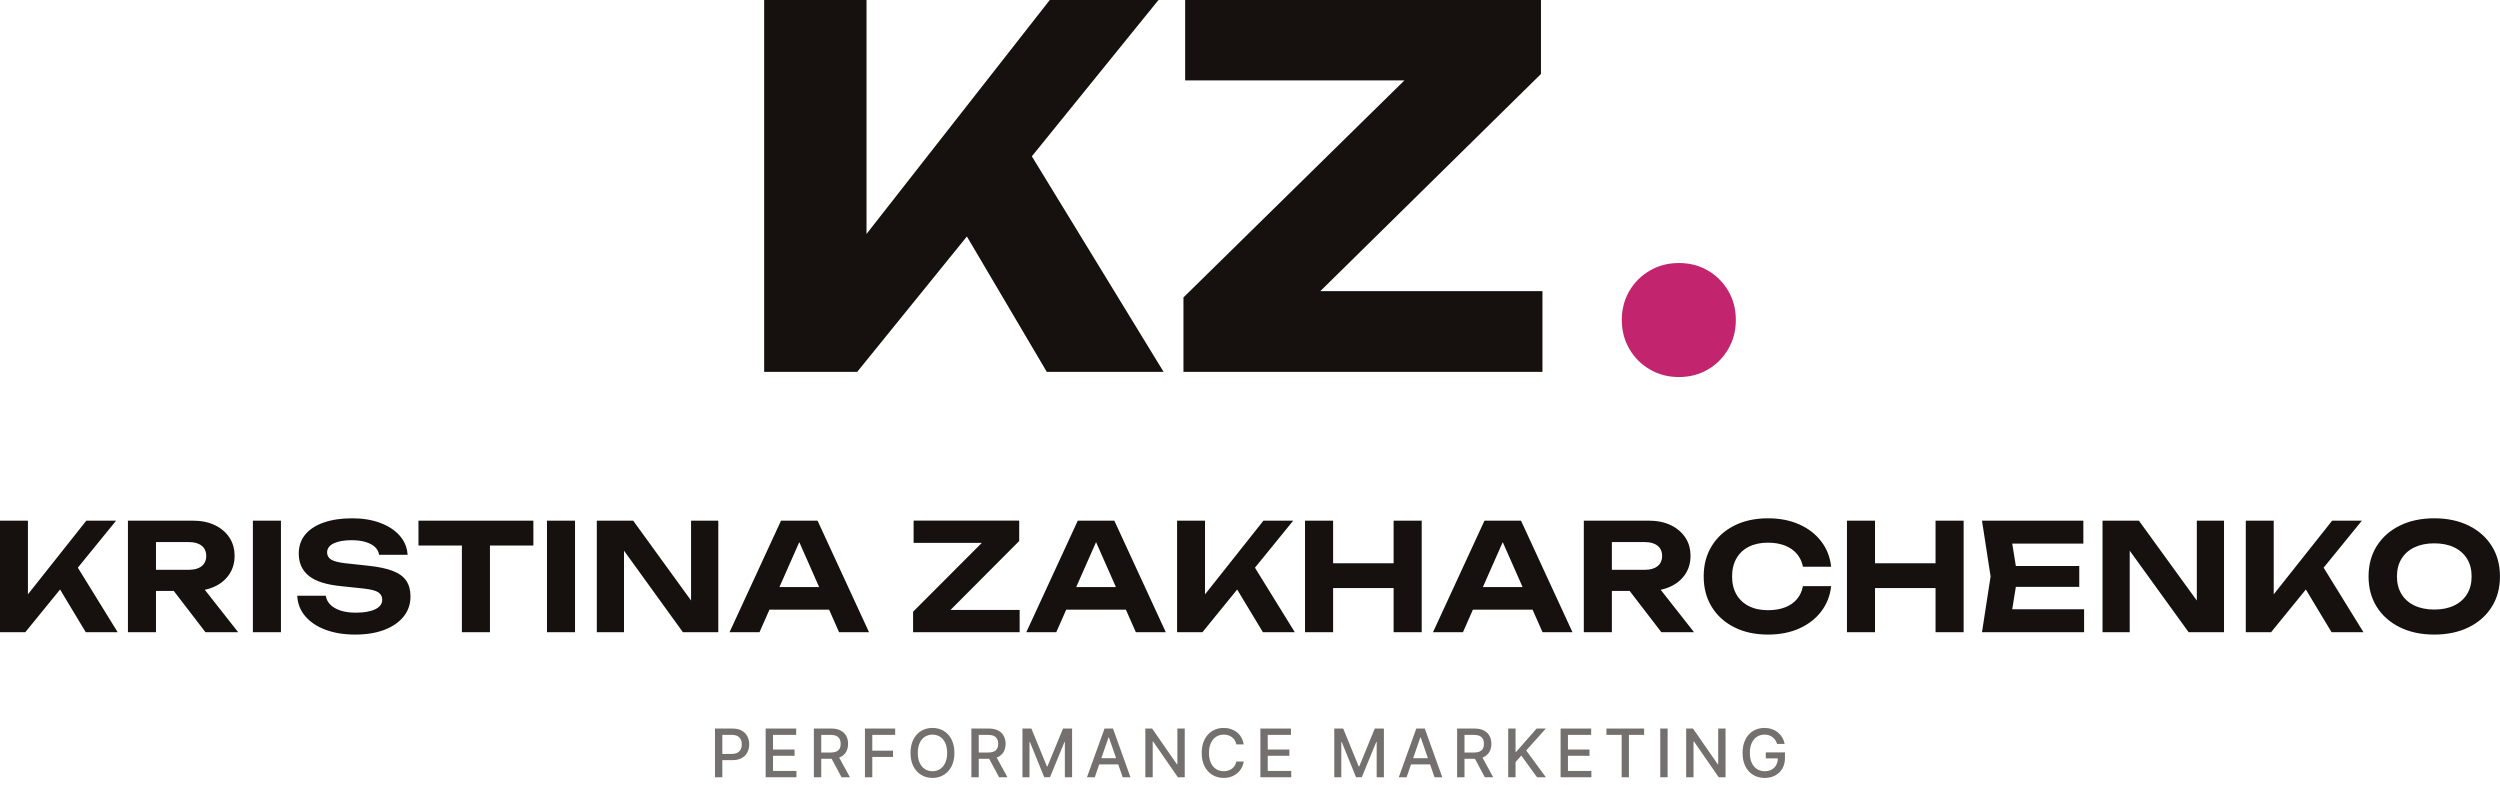
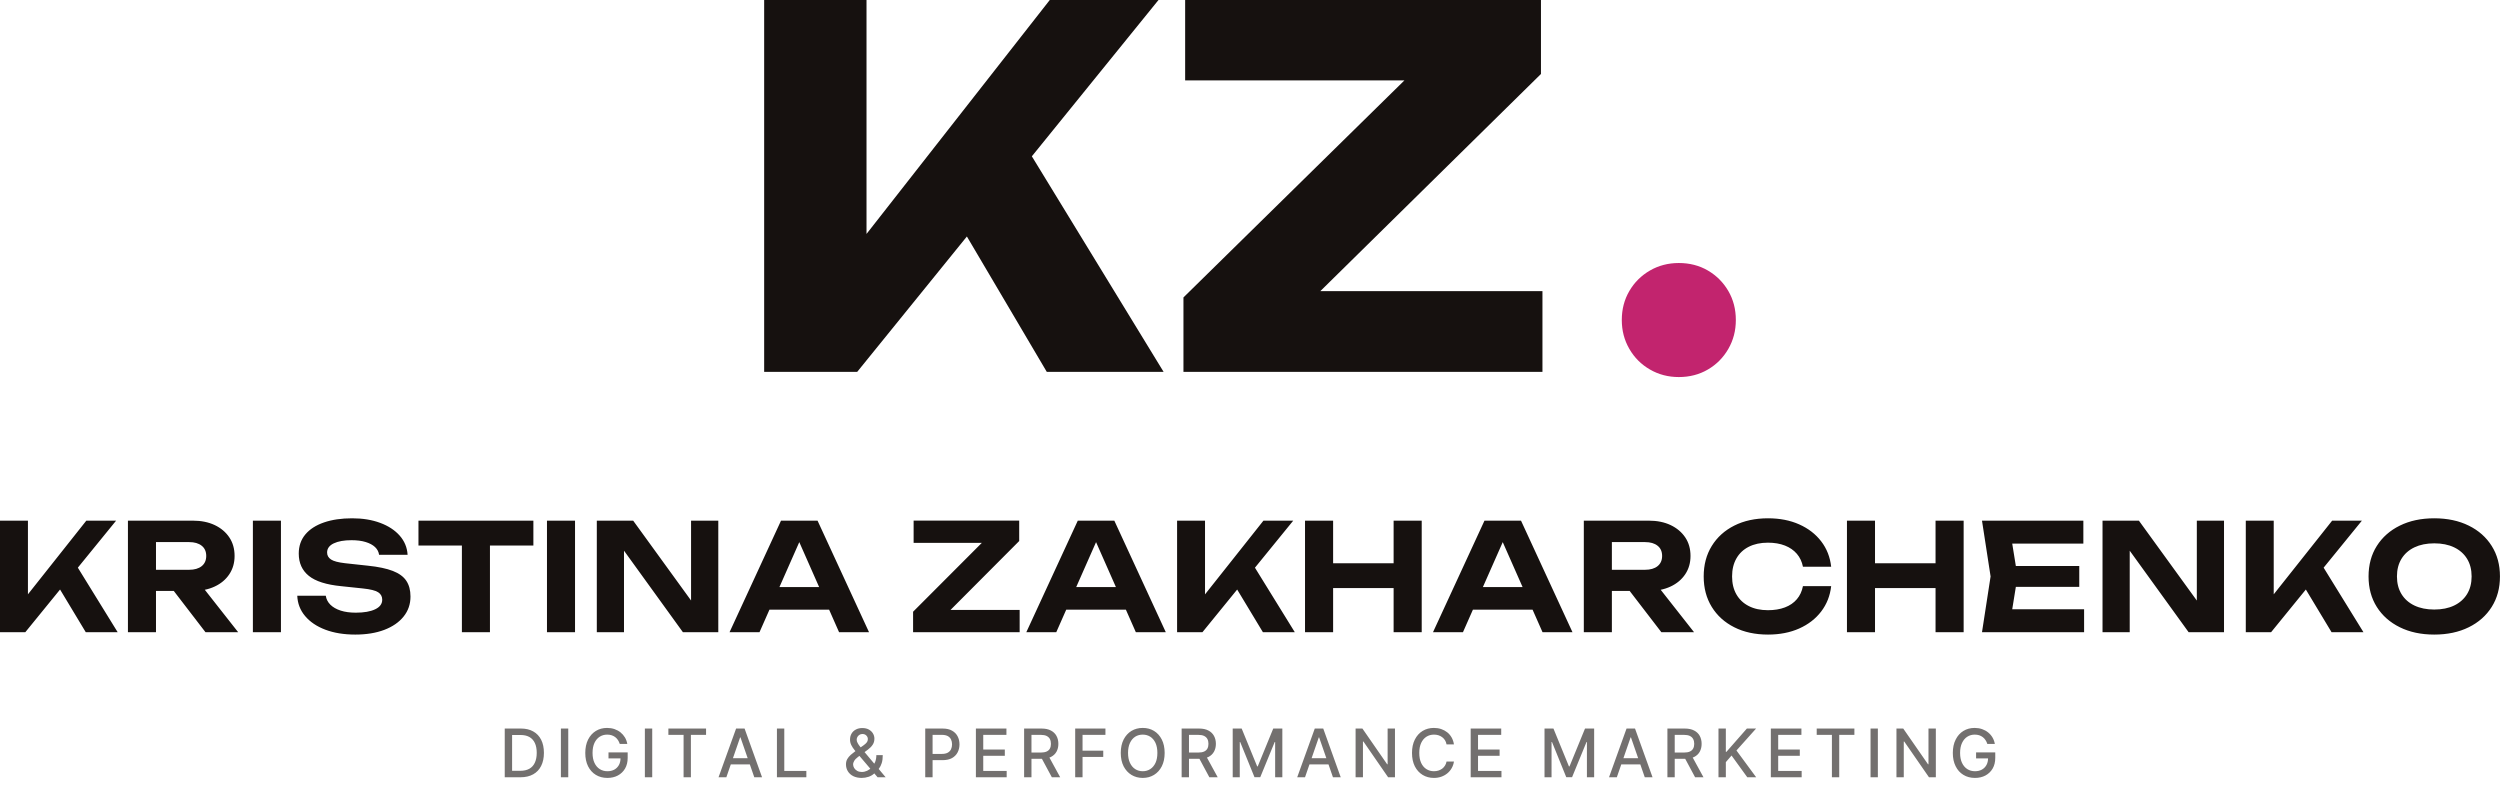
<svg xmlns="http://www.w3.org/2000/svg" width="605.01" height="192.15" viewBox="0 0 605.01 192.15" role="img" aria-label="Kristina Zakharchenko">
  <g transform="translate(176.58,90.00)">
    <path d="M8.35 0.00V-90.00H33.12V-19.80L26.52 -24.96L77.47 -90.00H103.78L30.86 0.00ZM51.41 -42.94 69.55 -58.03 105.02 0.00H76.75Z" fill="#16110F" />
    <path d="M109.82 0.00V-18.02L168.74 -75.89L186.79 -70.54H110.23V-90.07H196.34V-72.10L137.45 -14.14L121.99 -19.54H196.70V0.00Z" fill="#16110F" />
    <path d="M229.70 1.25Q225.86 1.25 222.71 -0.58Q219.55 -2.40 217.73 -5.56Q215.90 -8.71 215.90 -12.55Q215.90 -16.46 217.73 -19.58Q219.55 -22.70 222.71 -24.53Q225.86 -26.35 229.70 -26.35Q233.62 -26.35 236.74 -24.53Q239.86 -22.70 241.68 -19.58Q243.50 -16.46 243.50 -12.55Q243.50 -8.71 241.68 -5.56Q239.86 -2.40 236.74 -0.58Q233.62 1.25 229.70 1.25Z" fill="#C2246E" />
  </g>
  <g transform="translate(-2.64,153.00)">
    <path d="M2.64 0.00V-27.00H9.40V-5.45L7.55 -6.84L23.53 -27.00H30.74L8.76 0.00ZM15.54 -13.05 20.46 -17.27 31.12 0.00H23.40Z M38.30 -15.11H48.42Q50.34 -15.11 51.45 -15.99Q52.55 -16.88 52.55 -18.46Q52.55 -20.06 51.45 -20.93Q50.34 -21.81 48.42 -21.81H37.34L40.39 -25.15V0.00H33.60V-27.00H49.31Q52.33 -27.00 54.60 -25.93Q56.87 -24.85 58.14 -22.94Q59.41 -21.04 59.41 -18.46Q59.41 -15.95 58.14 -14.04Q56.87 -12.12 54.60 -11.06Q52.33 -9.99 49.31 -9.99H38.30ZM42.66 -12.64H50.34L60.28 0.00H52.37Z M63.84 -27.00H70.63V0.00H63.84Z M74.58 -8.83H81.48Q81.66 -7.59 82.59 -6.66Q83.52 -5.74 85.09 -5.23Q86.65 -4.73 88.74 -4.73Q91.72 -4.73 93.43 -5.55Q95.14 -6.36 95.14 -7.87Q95.14 -9.03 94.16 -9.67Q93.18 -10.31 90.46 -10.59L85.24 -11.14Q79.81 -11.67 77.38 -13.64Q74.94 -15.61 74.94 -19.03Q74.94 -21.76 76.54 -23.67Q78.14 -25.57 81.05 -26.57Q83.96 -27.57 87.85 -27.57Q91.68 -27.57 94.65 -26.46Q97.61 -25.36 99.36 -23.38Q101.12 -21.39 101.28 -18.74H94.38Q94.23 -19.82 93.40 -20.61Q92.57 -21.39 91.13 -21.83Q89.70 -22.27 87.71 -22.27Q85.00 -22.27 83.40 -21.50Q81.80 -20.73 81.80 -19.29Q81.80 -18.23 82.75 -17.60Q83.69 -16.98 86.15 -16.70L91.67 -16.10Q95.45 -15.71 97.71 -14.83Q99.97 -13.95 100.97 -12.44Q101.98 -10.93 101.98 -8.63Q101.98 -5.86 100.31 -3.79Q98.65 -1.72 95.64 -0.57Q92.63 0.57 88.62 0.57Q84.51 0.57 81.38 -0.61Q78.26 -1.79 76.48 -3.91Q74.69 -6.03 74.58 -8.83Z M114.42 -23.99H121.21V0.00H114.42ZM103.91 -27.00H131.72V-20.98H103.91Z M135.01 -27.00H141.80V0.00H135.01Z M172.09 -4.63 169.88 -4.24V-27.00H176.47V0.00H167.91L151.47 -22.75L153.65 -23.14V0.00H147.07V-27.00H155.87Z M186.60 -5.45V-10.93H205.25V-5.45ZM200.49 -27.00 212.95 0.00H205.70L195.03 -24.16H197.11L186.44 0.00H179.19L191.65 -27.00Z M223.61 0.00V-4.96L241.85 -23.23L246.68 -21.63H223.74V-27.02H249.29V-22.07L231.05 -3.77L226.91 -5.39H249.40V0.00Z M258.42 -5.45V-10.93H277.07V-5.45ZM272.31 -27.00 284.77 0.00H277.52L266.85 -24.16H268.93L258.26 0.00H251.01L263.47 -27.00Z M287.50 0.00V-27.00H294.26V-5.45L292.42 -6.84L308.40 -27.00H315.61L293.63 0.00ZM300.40 -13.05 305.32 -17.27 315.99 0.00H308.27Z M318.46 -27.00H325.26V0.00H318.46ZM339.90 -27.00H346.70V0.00H339.90ZM322.23 -16.68H342.79V-10.69H322.23Z M356.84 -5.45V-10.93H375.50V-5.45ZM370.73 -27.00 383.19 0.00H375.94L365.27 -24.16H367.35L356.68 0.00H349.43L361.89 -27.00Z M390.63 -15.11H400.75Q402.68 -15.11 403.78 -15.99Q404.88 -16.88 404.88 -18.46Q404.88 -20.06 403.78 -20.93Q402.68 -21.81 400.75 -21.81H389.67L392.72 -25.15V0.00H385.93V-27.00H401.64Q404.66 -27.00 406.93 -25.93Q409.20 -24.85 410.48 -22.94Q411.75 -21.04 411.75 -18.46Q411.75 -15.95 410.48 -14.04Q409.20 -12.12 406.93 -11.06Q404.66 -9.99 401.64 -9.99H390.63ZM394.99 -12.64H402.67L412.61 0.00H404.70Z M445.79 -11.15Q445.40 -7.66 443.37 -5.01Q441.35 -2.37 438.05 -0.90Q434.75 0.57 430.51 0.57Q425.84 0.57 422.34 -1.20Q418.84 -2.96 416.89 -6.13Q414.94 -9.29 414.94 -13.50Q414.94 -17.71 416.89 -20.87Q418.84 -24.04 422.34 -25.80Q425.84 -27.57 430.51 -27.57Q434.75 -27.57 438.05 -26.10Q441.35 -24.63 443.37 -22.00Q445.40 -19.36 445.79 -15.85H438.96Q438.60 -17.67 437.49 -18.97Q436.38 -20.27 434.61 -20.97Q432.83 -21.67 430.49 -21.67Q427.80 -21.67 425.85 -20.68Q423.91 -19.70 422.86 -17.86Q421.81 -16.02 421.81 -13.50Q421.81 -10.98 422.86 -9.15Q423.91 -7.32 425.85 -6.33Q427.80 -5.33 430.49 -5.33Q432.83 -5.33 434.61 -6.01Q436.38 -6.68 437.49 -7.99Q438.60 -9.29 438.96 -11.15Z M449.61 -27.00H456.40V0.00H449.61ZM471.05 -27.00H477.85V0.00H471.05ZM453.38 -16.68H473.94V-10.69H453.38Z M505.83 -16.03V-10.97H486.30V-16.03ZM490.89 -13.50 489.09 -2.35 486.26 -5.56H507.00V0.00H482.29L484.37 -13.50L482.29 -27.00H506.82V-21.44H486.26L489.09 -24.65Z M536.48 -4.63 534.28 -4.24V-27.00H540.86V0.00H532.30L515.86 -22.75L518.04 -23.14V0.00H511.46V-27.00H520.26Z M546.13 0.00V-27.00H552.89V-5.45L551.04 -6.84L567.03 -27.00H574.23L552.25 0.00ZM559.03 -13.05 563.95 -17.27 574.61 0.00H566.89Z M591.74 0.57Q586.99 0.57 583.41 -1.20Q579.83 -2.96 577.83 -6.13Q575.84 -9.29 575.84 -13.50Q575.84 -17.71 577.83 -20.87Q579.83 -24.04 583.41 -25.80Q586.99 -27.57 591.74 -27.57Q596.50 -27.57 600.08 -25.80Q603.66 -24.04 605.65 -20.87Q607.64 -17.71 607.64 -13.50Q607.64 -9.29 605.65 -6.13Q603.66 -2.96 600.08 -1.20Q596.50 0.57 591.74 0.57ZM591.74 -5.49Q594.53 -5.49 596.55 -6.46Q598.57 -7.43 599.68 -9.23Q600.78 -11.03 600.78 -13.50Q600.78 -15.97 599.68 -17.77Q598.57 -19.57 596.55 -20.54Q594.53 -21.51 591.74 -21.51Q588.97 -21.51 586.94 -20.54Q584.91 -19.57 583.81 -17.77Q582.71 -15.97 582.71 -13.50Q582.71 -11.03 583.81 -9.23Q584.91 -7.43 586.94 -6.46Q588.97 -5.49 591.74 -5.49Z" fill="#16110F" />
  </g>
-   <g transform="translate(172.08,188.10)">
-     <path d="M0.95 0.00V-11.79H5.15Q6.52 -11.79 7.43 -11.28Q8.33 -10.78 8.78 -9.92Q9.23 -9.05 9.23 -7.96Q9.23 -6.88 8.78 -6.01Q8.33 -5.15 7.42 -4.64Q6.51 -4.14 5.14 -4.14H2.26V-5.65H4.98Q5.85 -5.65 6.39 -5.95Q6.94 -6.25 7.19 -6.78Q7.44 -7.30 7.44 -7.96Q7.44 -8.64 7.19 -9.15Q6.94 -9.67 6.39 -9.97Q5.84 -10.26 4.96 -10.26H2.73V0.00Z M13.21 0.00V-11.79H20.60V-10.26H14.99V-6.71H20.21V-5.19H14.99V-1.53H20.66V0.00Z M24.88 0.00V-11.79H29.09Q30.46 -11.79 31.36 -11.31Q32.26 -10.84 32.71 -10.01Q33.16 -9.17 33.16 -8.09Q33.16 -7.01 32.71 -6.19Q32.26 -5.37 31.35 -4.91Q30.45 -4.46 29.08 -4.46H25.90V-5.98H28.91Q29.78 -5.98 30.32 -6.23Q30.87 -6.48 31.12 -6.95Q31.37 -7.42 31.37 -8.09Q31.37 -8.76 31.12 -9.25Q30.86 -9.73 30.32 -10.00Q29.78 -10.26 28.90 -10.26H26.66V0.00ZM31.58 0.00 28.73 -5.32H30.70L33.61 0.00Z M37.24 0.00V-11.79H44.56V-10.26H39.02V-6.44H44.03V-4.92H39.02V0.00Z M53.58 0.16Q52.06 0.16 50.86 -0.57Q49.65 -1.30 48.96 -2.65Q48.27 -4.01 48.27 -5.89Q48.27 -7.77 48.96 -9.13Q49.65 -10.49 50.86 -11.22Q52.06 -11.94 53.58 -11.94Q55.11 -11.94 56.31 -11.22Q57.51 -10.49 58.20 -9.13Q58.89 -7.77 58.89 -5.89Q58.89 -4.01 58.20 -2.65Q57.51 -1.30 56.31 -0.57Q55.11 0.16 53.58 0.16ZM53.58 -1.46Q54.60 -1.46 55.40 -1.97Q56.20 -2.48 56.66 -3.47Q57.13 -4.45 57.13 -5.89Q57.13 -7.32 56.66 -8.32Q56.20 -9.31 55.40 -9.82Q54.60 -10.32 53.58 -10.32Q52.57 -10.32 51.77 -9.82Q50.96 -9.31 50.50 -8.32Q50.03 -7.32 50.03 -5.89Q50.03 -4.45 50.50 -3.47Q50.96 -2.48 51.77 -1.97Q52.57 -1.46 53.58 -1.46Z M63.00 0.00V-11.79H67.20Q68.57 -11.79 69.48 -11.31Q70.38 -10.84 70.83 -10.01Q71.28 -9.17 71.28 -8.09Q71.28 -7.01 70.83 -6.19Q70.38 -5.37 69.47 -4.91Q68.57 -4.46 67.20 -4.46H64.02V-5.98H67.03Q67.90 -5.98 68.44 -6.23Q68.99 -6.48 69.24 -6.95Q69.49 -7.42 69.49 -8.09Q69.49 -8.76 69.23 -9.25Q68.98 -9.73 68.44 -10.00Q67.89 -10.26 67.01 -10.26H64.78V0.00ZM69.70 0.00 66.85 -5.32H68.82L71.73 0.00Z M75.36 -11.79H77.52L81.27 -2.63H81.41L85.17 -11.79H87.37V0.00H85.62V-8.53H85.52L82.03 -0.02H80.62L77.17 -8.53H77.06V0.00H75.36Z M92.86 0.00H90.97L95.22 -11.79H97.27L101.50 0.00H99.62L96.28 -9.64H96.19ZM93.18 -4.61H99.30V-3.12H93.18Z M114.63 -11.79V0.00H112.97L106.99 -8.64H106.88V0.00H105.10V-11.79H106.74L112.74 -3.14H112.85V-11.79Z M124.04 0.16Q122.52 0.16 121.32 -0.57Q120.12 -1.30 119.43 -2.65Q118.74 -4.01 118.74 -5.89Q118.74 -7.77 119.43 -9.13Q120.12 -10.49 121.32 -11.22Q122.52 -11.94 124.04 -11.94Q124.98 -11.94 125.79 -11.67Q126.61 -11.40 127.26 -10.89Q127.91 -10.38 128.33 -9.64Q128.75 -8.89 128.90 -7.95H127.11Q127.00 -8.53 126.73 -8.97Q126.45 -9.41 126.04 -9.71Q125.63 -10.01 125.13 -10.17Q124.62 -10.32 124.06 -10.32Q123.05 -10.32 122.24 -9.81Q121.43 -9.30 120.97 -8.31Q120.50 -7.32 120.50 -5.89Q120.50 -4.45 120.97 -3.46Q121.44 -2.47 122.24 -1.97Q123.05 -1.46 124.06 -1.46Q124.62 -1.46 125.12 -1.61Q125.62 -1.77 126.03 -2.06Q126.44 -2.36 126.72 -2.80Q127.00 -3.23 127.11 -3.80H128.90Q128.76 -2.92 128.35 -2.20Q127.94 -1.47 127.30 -0.95Q126.66 -0.42 125.84 -0.13Q125.01 0.16 124.04 0.16Z M132.94 0.00V-11.79H140.34V-10.26H134.72V-6.71H139.95V-5.19H134.72V-1.53H140.40V0.00Z M150.82 -11.79H152.98L156.73 -2.63H156.87L160.62 -11.79H162.83V0.00H161.08V-8.53H160.98L157.48 -0.02H156.08L152.63 -8.53H152.52V0.00H150.82Z M168.32 0.00H166.43L170.67 -11.79H172.72L176.96 0.00H175.08L171.74 -9.64H171.64ZM168.63 -4.61H174.75V-3.12H168.63Z M180.55 0.00V-11.79H184.76Q186.13 -11.79 187.03 -11.31Q187.93 -10.84 188.39 -10.01Q188.84 -9.17 188.84 -8.09Q188.84 -7.01 188.39 -6.19Q187.94 -5.37 187.03 -4.91Q186.12 -4.46 184.75 -4.46H181.57V-5.98H184.58Q185.45 -5.98 186.00 -6.23Q186.54 -6.48 186.79 -6.95Q187.04 -7.42 187.04 -8.09Q187.04 -8.76 186.79 -9.25Q186.53 -9.73 185.99 -10.00Q185.45 -10.26 184.57 -10.26H182.33V0.00ZM187.26 0.00 184.40 -5.32H186.38L189.28 0.00Z M192.91 0.00V-11.79H194.69V-6.15H194.84L199.79 -11.79H202.01L197.27 -6.48L202.03 0.00H199.89L196.08 -5.26L194.69 -3.66V0.00Z M205.59 0.00V-11.79H212.99V-10.26H207.37V-6.71H212.59V-5.19H207.37V-1.53H213.04V0.00Z M216.68 -10.26V-11.79H225.80V-10.26H222.13V0.00H220.37V-10.26Z M231.49 -11.79V0.00H229.71V-11.79Z M245.51 -11.79V0.00H243.86L237.88 -8.64H237.76V0.00H235.98V-11.79H237.63L243.63 -3.14H243.73V-11.79Z M254.99 0.16Q253.39 0.16 252.18 -0.58Q250.98 -1.31 250.30 -2.67Q249.63 -4.02 249.63 -5.88Q249.63 -7.76 250.31 -9.12Q251.00 -10.48 252.19 -11.21Q253.38 -11.94 254.91 -11.94Q255.86 -11.94 256.69 -11.66Q257.51 -11.38 258.16 -10.86Q258.80 -10.34 259.23 -9.63Q259.65 -8.92 259.80 -8.06H257.98Q257.81 -8.59 257.54 -9.00Q257.26 -9.42 256.87 -9.72Q256.48 -10.01 255.99 -10.17Q255.51 -10.32 254.92 -10.32Q253.92 -10.32 253.12 -9.81Q252.32 -9.30 251.86 -8.31Q251.39 -7.32 251.39 -5.89Q251.39 -4.46 251.86 -3.47Q252.32 -2.49 253.14 -1.97Q253.95 -1.46 254.99 -1.46Q255.95 -1.46 256.66 -1.85Q257.37 -2.24 257.77 -2.96Q258.16 -3.67 258.16 -4.64L258.63 -4.56H255.25V-6.02H259.89V-4.69Q259.89 -3.20 259.26 -2.11Q258.63 -1.03 257.52 -0.43Q256.41 0.16 254.99 0.16Z" fill="#16110F" opacity="0.6" />
+   <g transform="translate(121.20,188.10)">
+     <path d="M4.77 0.00H1.86V-1.56H4.67Q6.01 -1.56 6.91 -2.06Q7.80 -2.57 8.24 -3.54Q8.69 -4.51 8.69 -5.91Q8.69 -7.30 8.25 -8.26Q7.81 -9.22 6.94 -9.73Q6.07 -10.23 4.77 -10.23H1.80V-11.79H4.89Q6.62 -11.79 7.86 -11.08Q9.11 -10.38 9.77 -9.06Q10.43 -7.74 10.43 -5.91Q10.43 -4.07 9.76 -2.74Q9.10 -1.42 7.83 -0.71Q6.56 0.00 4.77 0.00ZM2.73 -11.79V0.00H0.95V-11.79Z M16.32 -11.79V0.00H14.54V-11.79Z M25.79 0.16Q24.20 0.16 22.99 -0.58Q21.79 -1.31 21.11 -2.67Q20.44 -4.02 20.44 -5.88Q20.44 -7.76 21.12 -9.12Q21.81 -10.48 23.00 -11.21Q24.19 -11.94 25.72 -11.94Q26.67 -11.94 27.50 -11.66Q28.32 -11.38 28.97 -10.86Q29.61 -10.34 30.04 -9.63Q30.46 -8.92 30.61 -8.06H28.79Q28.62 -8.59 28.35 -9.00Q28.07 -9.42 27.68 -9.72Q27.29 -10.01 26.80 -10.17Q26.32 -10.32 25.73 -10.32Q24.73 -10.32 23.93 -9.81Q23.13 -9.30 22.66 -8.31Q22.20 -7.32 22.20 -5.89Q22.20 -4.46 22.67 -3.47Q23.13 -2.49 23.95 -1.97Q24.76 -1.46 25.80 -1.46Q26.76 -1.46 27.47 -1.85Q28.18 -2.24 28.58 -2.96Q28.97 -3.67 28.97 -4.64L29.44 -4.56H26.06V-6.02H30.70V-4.69Q30.70 -3.20 30.07 -2.11Q29.44 -1.03 28.33 -0.43Q27.22 0.16 25.79 0.16Z M36.64 -11.79V0.00H34.86V-11.79Z M40.55 -10.26V-11.79H49.67V-10.26H46.00V0.00H44.23V-10.26Z M54.58 0.00H52.69L56.94 -11.79H58.99L63.22 0.00H61.34L58.00 -9.64H57.91ZM54.90 -4.61H61.02V-3.12H54.90Z M66.82 0.00V-11.79H68.60V-1.53H73.94V0.00Z M87.35 0.16Q86.17 0.16 85.31 -0.26Q84.45 -0.69 83.99 -1.44Q83.53 -2.18 83.53 -3.13Q83.53 -3.85 83.84 -4.40Q84.15 -4.95 84.69 -5.43Q85.23 -5.90 85.91 -6.40L87.81 -7.75Q88.28 -8.08 88.55 -8.43Q88.82 -8.77 88.82 -9.29Q88.82 -9.71 88.47 -10.09Q88.11 -10.47 87.51 -10.47Q87.11 -10.47 86.79 -10.27Q86.48 -10.07 86.30 -9.76Q86.12 -9.44 86.12 -9.10Q86.12 -8.70 86.35 -8.29Q86.57 -7.87 86.92 -7.44Q87.27 -7.01 87.66 -6.53L93.13 0.00H91.18L86.66 -5.32Q86.09 -5.99 85.60 -6.59Q85.11 -7.19 84.81 -7.80Q84.51 -8.41 84.51 -9.12Q84.51 -9.94 84.88 -10.57Q85.25 -11.20 85.92 -11.55Q86.58 -11.91 87.48 -11.91Q88.39 -11.91 89.04 -11.56Q89.70 -11.20 90.05 -10.62Q90.41 -10.03 90.41 -9.34Q90.41 -8.50 89.99 -7.87Q89.57 -7.23 88.84 -6.69L86.47 -4.94Q85.78 -4.43 85.51 -3.94Q85.25 -3.45 85.25 -3.18Q85.25 -2.67 85.51 -2.24Q85.78 -1.81 86.25 -1.54Q86.73 -1.28 87.36 -1.28Q88.02 -1.28 88.64 -1.57Q89.26 -1.86 89.77 -2.39Q90.27 -2.93 90.58 -3.68Q90.88 -4.43 90.88 -5.35H92.43Q92.43 -4.21 92.18 -3.43Q91.92 -2.64 91.55 -2.15Q91.19 -1.66 90.87 -1.39Q90.76 -1.29 90.67 -1.20Q90.57 -1.11 90.48 -1.02Q89.87 -0.41 89.02 -0.12Q88.17 0.16 87.35 0.16Z M102.71 0.00V-11.79H106.92Q108.29 -11.79 109.19 -11.28Q110.09 -10.78 110.54 -9.92Q111.00 -9.05 111.00 -7.96Q111.00 -6.88 110.54 -6.01Q110.09 -5.15 109.19 -4.64Q108.28 -4.14 106.91 -4.14H104.02V-5.65H106.74Q107.61 -5.65 108.16 -5.95Q108.70 -6.25 108.95 -6.78Q109.20 -7.30 109.20 -7.96Q109.20 -8.64 108.95 -9.15Q108.70 -9.67 108.15 -9.97Q107.61 -10.26 106.73 -10.26H104.49V0.00Z M114.97 0.00V-11.79H122.36V-10.26H116.75V-6.71H121.97V-5.19H116.75V-1.53H122.42V0.00Z M126.64 0.00V-11.79H130.85Q132.22 -11.79 133.12 -11.31Q134.02 -10.84 134.47 -10.01Q134.93 -9.17 134.93 -8.09Q134.93 -7.01 134.48 -6.19Q134.02 -5.37 133.12 -4.91Q132.21 -4.46 130.84 -4.46H127.66V-5.98H130.67Q131.54 -5.98 132.09 -6.23Q132.63 -6.48 132.88 -6.95Q133.13 -7.42 133.13 -8.09Q133.13 -8.76 132.88 -9.25Q132.62 -9.73 132.08 -10.00Q131.54 -10.26 130.66 -10.26H128.42V0.00ZM133.35 0.00 130.49 -5.32H132.46L135.37 0.00Z M139.00 0.00V-11.79H146.32V-10.26H140.78V-6.44H145.79V-4.92H140.78V0.00Z M155.35 0.16Q153.82 0.16 152.62 -0.57Q151.42 -1.30 150.72 -2.65Q150.03 -4.01 150.03 -5.89Q150.03 -7.77 150.72 -9.13Q151.42 -10.49 152.62 -11.22Q153.82 -11.94 155.35 -11.94Q156.88 -11.94 158.07 -11.22Q159.27 -10.49 159.96 -9.13Q160.65 -7.77 160.65 -5.89Q160.65 -4.01 159.96 -2.65Q159.27 -1.30 158.07 -0.57Q156.88 0.16 155.35 0.16ZM155.35 -1.46Q156.36 -1.46 157.16 -1.97Q157.96 -2.48 158.43 -3.47Q158.89 -4.45 158.89 -5.89Q158.89 -7.32 158.43 -8.32Q157.96 -9.31 157.16 -9.82Q156.36 -10.32 155.35 -10.32Q154.33 -10.32 153.53 -9.82Q152.73 -9.31 152.26 -8.32Q151.79 -7.32 151.79 -5.89Q151.79 -4.45 152.26 -3.47Q152.73 -2.48 153.53 -1.97Q154.33 -1.46 155.35 -1.46Z M164.76 0.00V-11.79H168.97Q170.34 -11.79 171.24 -11.31Q172.14 -10.84 172.59 -10.01Q173.05 -9.17 173.05 -8.09Q173.05 -7.01 172.59 -6.19Q172.14 -5.37 171.24 -4.91Q170.33 -4.46 168.96 -4.46H165.78V-5.98H168.79Q169.66 -5.98 170.21 -6.23Q170.75 -6.48 171.00 -6.95Q171.25 -7.42 171.25 -8.09Q171.25 -8.76 171.00 -9.25Q170.74 -9.73 170.20 -10.00Q169.66 -10.26 168.78 -10.26H166.54V0.00ZM171.47 0.00 168.61 -5.32H170.58L173.49 0.00Z M177.12 -11.79H179.29L183.04 -2.63H183.18L186.93 -11.79H189.13V0.00H187.39V-8.53H187.28L183.79 -0.02H182.39L178.93 -8.53H178.83V0.00H177.12Z M194.62 0.00H192.73L196.98 -11.79H199.03L203.26 0.00H201.38L198.04 -9.64H197.95ZM194.94 -4.61H201.06V-3.12H194.94Z M216.39 -11.79V0.00H214.73L208.76 -8.64H208.64V0.00H206.86V-11.79H208.51L214.50 -3.14H214.61V-11.79Z M225.81 0.16Q224.28 0.16 223.08 -0.57Q221.88 -1.30 221.19 -2.65Q220.51 -4.01 220.51 -5.89Q220.51 -7.77 221.20 -9.13Q221.89 -10.49 223.09 -11.22Q224.29 -11.94 225.81 -11.94Q226.74 -11.94 227.56 -11.67Q228.37 -11.40 229.02 -10.89Q229.67 -10.38 230.09 -9.64Q230.52 -8.89 230.66 -7.95H228.87Q228.77 -8.53 228.49 -8.97Q228.21 -9.41 227.80 -9.71Q227.39 -10.01 226.89 -10.17Q226.39 -10.32 225.82 -10.32Q224.81 -10.32 224.00 -9.81Q223.20 -9.30 222.73 -8.31Q222.27 -7.32 222.27 -5.89Q222.27 -4.45 222.73 -3.46Q223.20 -2.47 224.00 -1.97Q224.81 -1.46 225.82 -1.46Q226.38 -1.46 226.88 -1.61Q227.38 -1.77 227.79 -2.06Q228.20 -2.36 228.48 -2.80Q228.76 -3.23 228.87 -3.80H230.66Q230.53 -2.92 230.11 -2.20Q229.70 -1.47 229.06 -0.95Q228.42 -0.42 227.60 -0.13Q226.77 0.16 225.81 0.16Z M234.71 0.00V-11.79H242.10V-10.26H236.49V-6.71H241.71V-5.19H236.49V-1.53H242.16V0.00Z M252.58 -11.79H254.74L258.49 -2.63H258.63L262.38 -11.79H264.59V0.00H262.84V-8.53H262.74L259.25 -0.02H257.84L254.39 -8.53H254.28V0.00H252.58Z M270.08 0.00H268.19L272.43 -11.79H274.48L278.72 0.00H276.84L273.50 -9.64H273.41ZM270.40 -4.61H276.52V-3.12H270.40Z M282.32 0.00V-11.79H286.52Q287.89 -11.79 288.79 -11.31Q289.70 -10.84 290.15 -10.01Q290.60 -9.17 290.60 -8.09Q290.60 -7.01 290.15 -6.19Q289.70 -5.37 288.79 -4.91Q287.88 -4.46 286.51 -4.46H283.33V-5.98H286.34Q287.22 -5.98 287.76 -6.23Q288.30 -6.48 288.55 -6.95Q288.81 -7.42 288.81 -8.09Q288.81 -8.76 288.55 -9.25Q288.30 -9.73 287.75 -10.00Q287.21 -10.26 286.33 -10.26H284.09V0.00ZM289.02 0.00 286.17 -5.32H288.14L291.05 0.00Z M294.68 0.00V-11.79H296.46V-6.15H296.60L301.55 -11.79H303.78L299.03 -6.48L303.80 0.00H301.65L297.84 -5.26L296.46 -3.66V0.00Z M307.35 0.00V-11.79H314.75V-10.26H309.13V-6.71H314.36V-5.19H309.13V-1.53H314.81V0.00Z M318.45 -10.26V-11.79H327.57V-10.26H323.90V0.00H322.13V-10.26Z M333.25 -11.79V0.00H331.48V-11.79Z M347.28 -11.79V0.00H345.62L339.64 -8.64H339.52V0.00H337.75V-11.79H339.39L345.39 -3.14H345.50V-11.79Z M356.75 0.16Q355.15 0.16 353.95 -0.58Q352.74 -1.31 352.07 -2.67Q351.39 -4.02 351.39 -5.88Q351.39 -7.76 352.08 -9.12Q352.76 -10.48 353.95 -11.21Q355.14 -11.94 356.67 -11.94Q357.62 -11.94 358.45 -11.66Q359.27 -11.38 359.92 -10.86Q360.57 -10.34 360.99 -9.63Q361.41 -8.92 361.56 -8.06H359.74Q359.58 -8.59 359.30 -9.00Q359.02 -9.42 358.63 -9.72Q358.24 -10.01 357.76 -10.17Q357.27 -10.32 356.68 -10.32Q355.69 -10.32 354.89 -9.81Q354.09 -9.30 353.62 -8.31Q353.15 -7.32 353.15 -5.89Q353.15 -4.46 353.62 -3.47Q354.09 -2.49 354.90 -1.97Q355.71 -1.46 356.75 -1.46Q357.71 -1.46 358.42 -1.85Q359.13 -2.24 359.53 -2.96Q359.92 -3.67 359.92 -4.64L360.39 -4.56H357.02V-6.02H361.66V-4.69Q361.66 -3.20 361.03 -2.11Q360.40 -1.03 359.29 -0.43Q358.18 0.16 356.75 0.16Z" fill="#16110F" opacity="0.6" />
  </g>
</svg>
